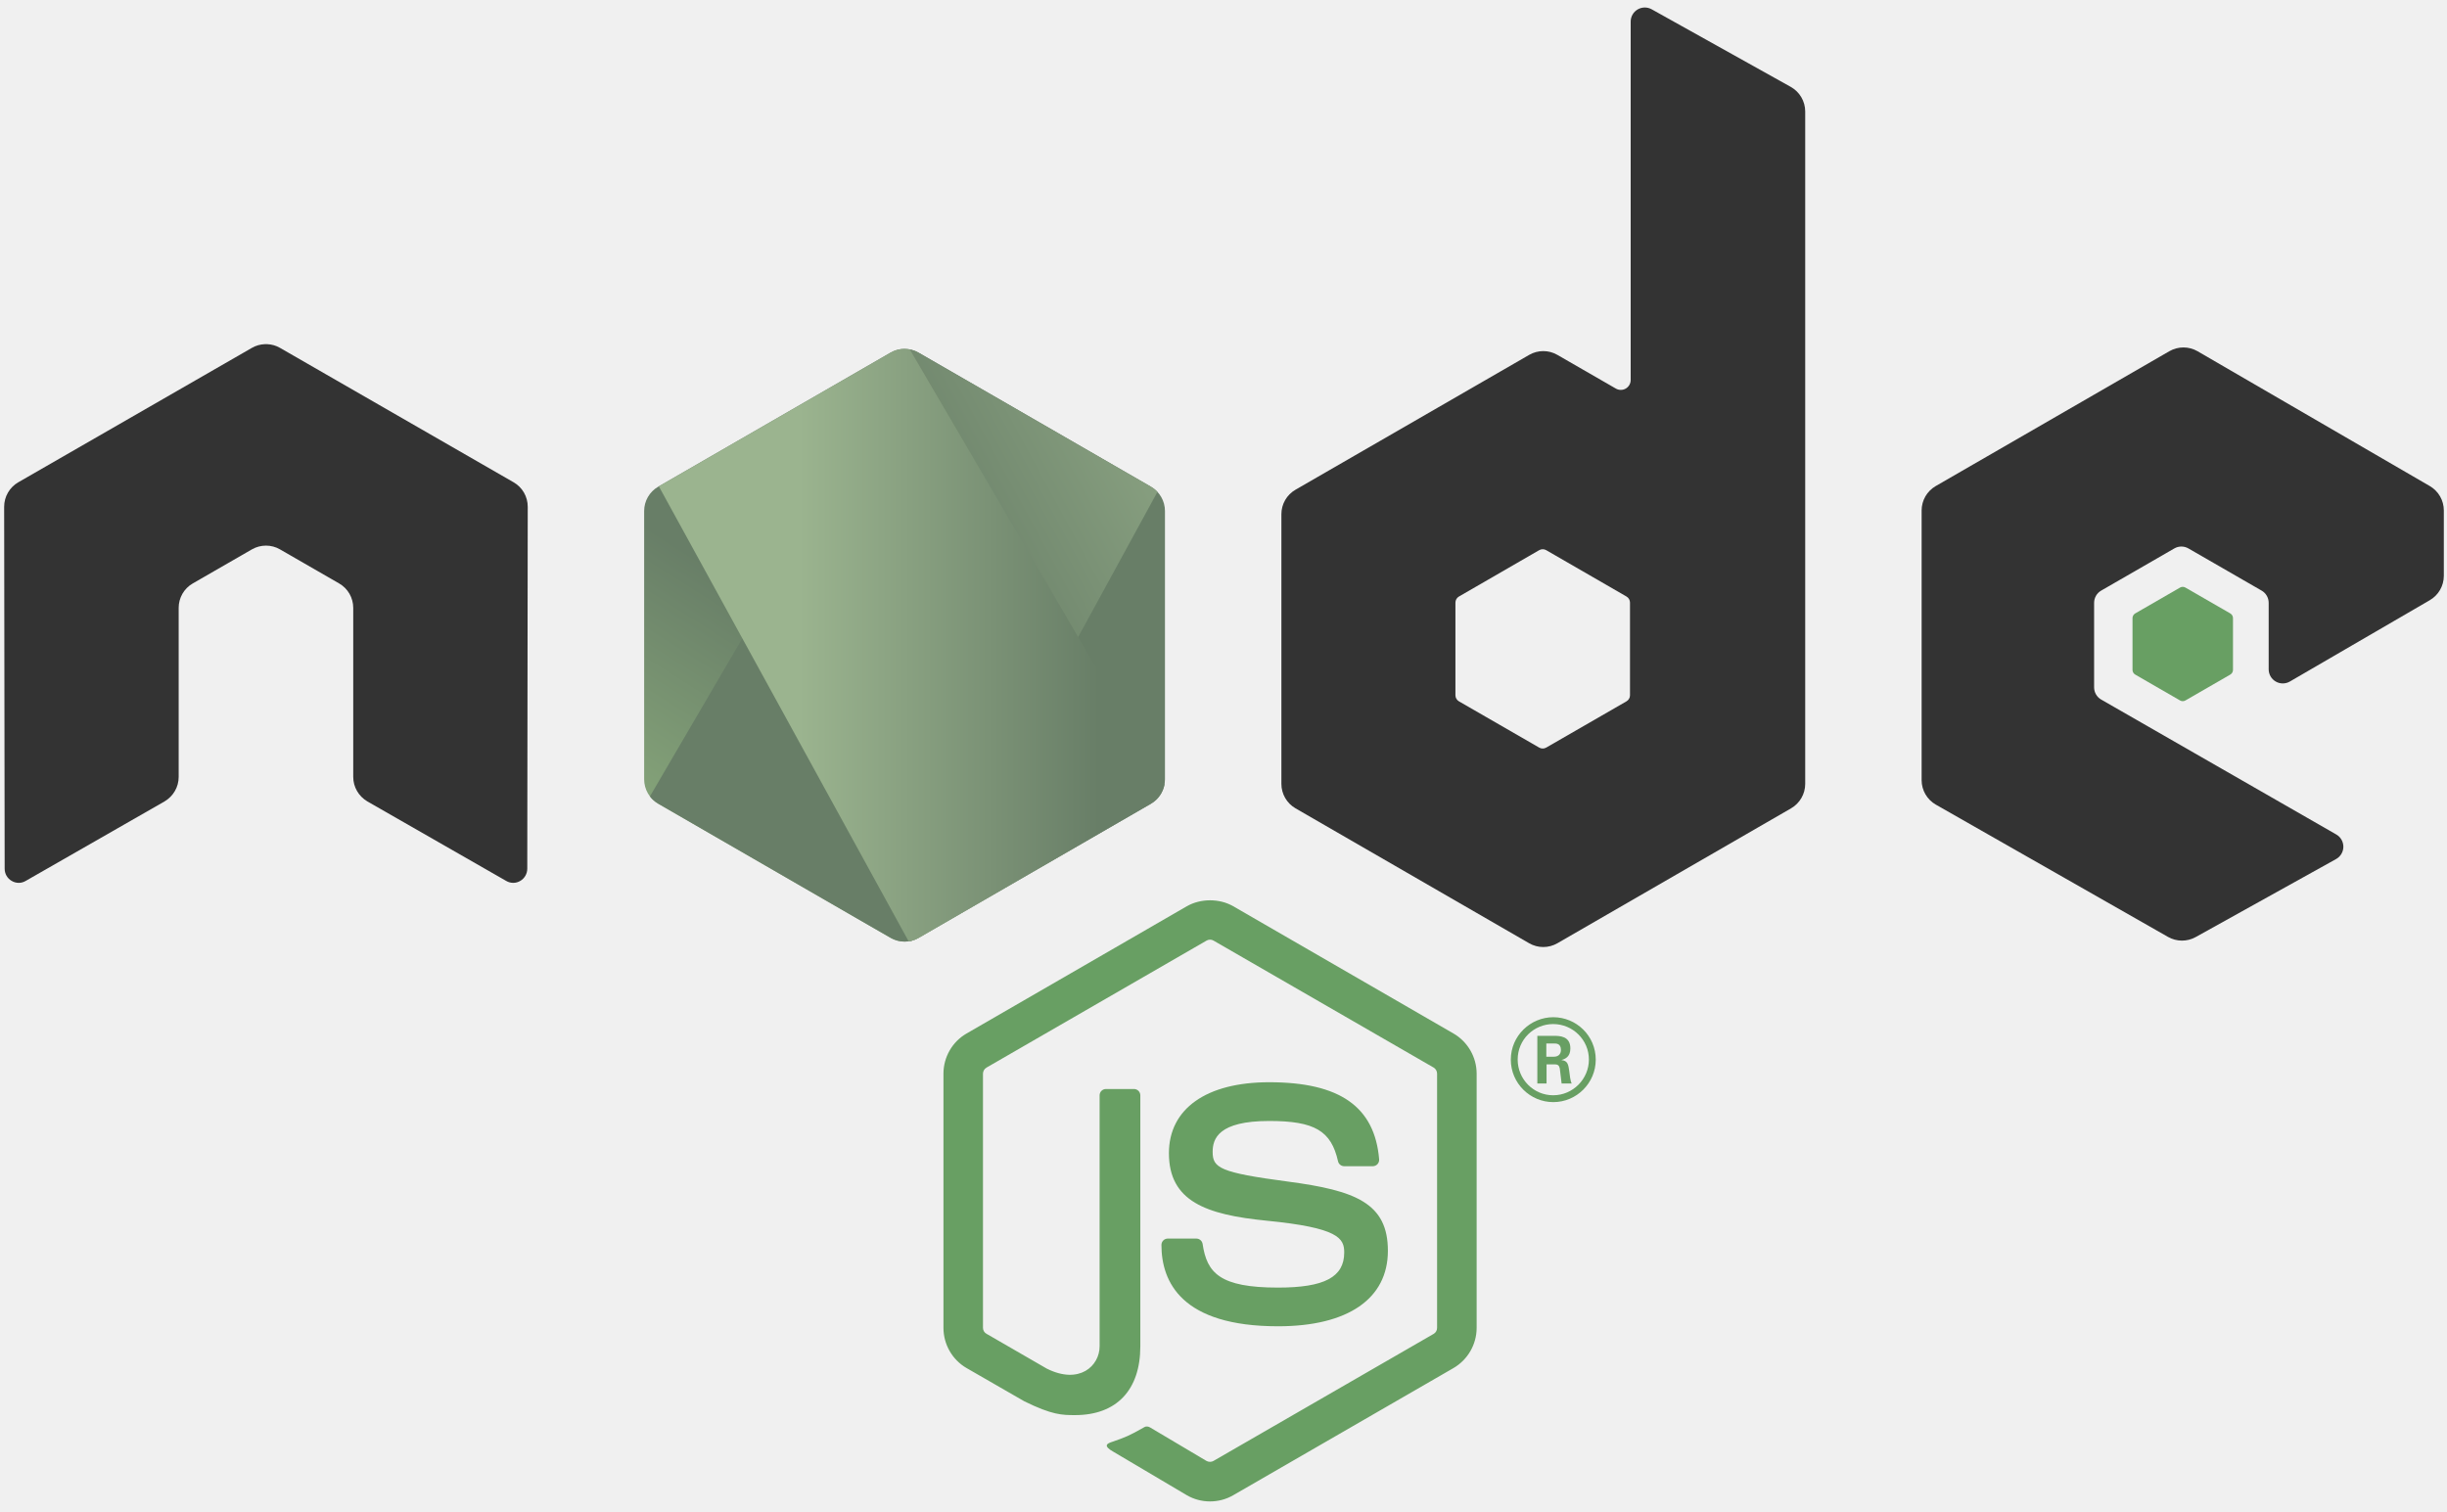
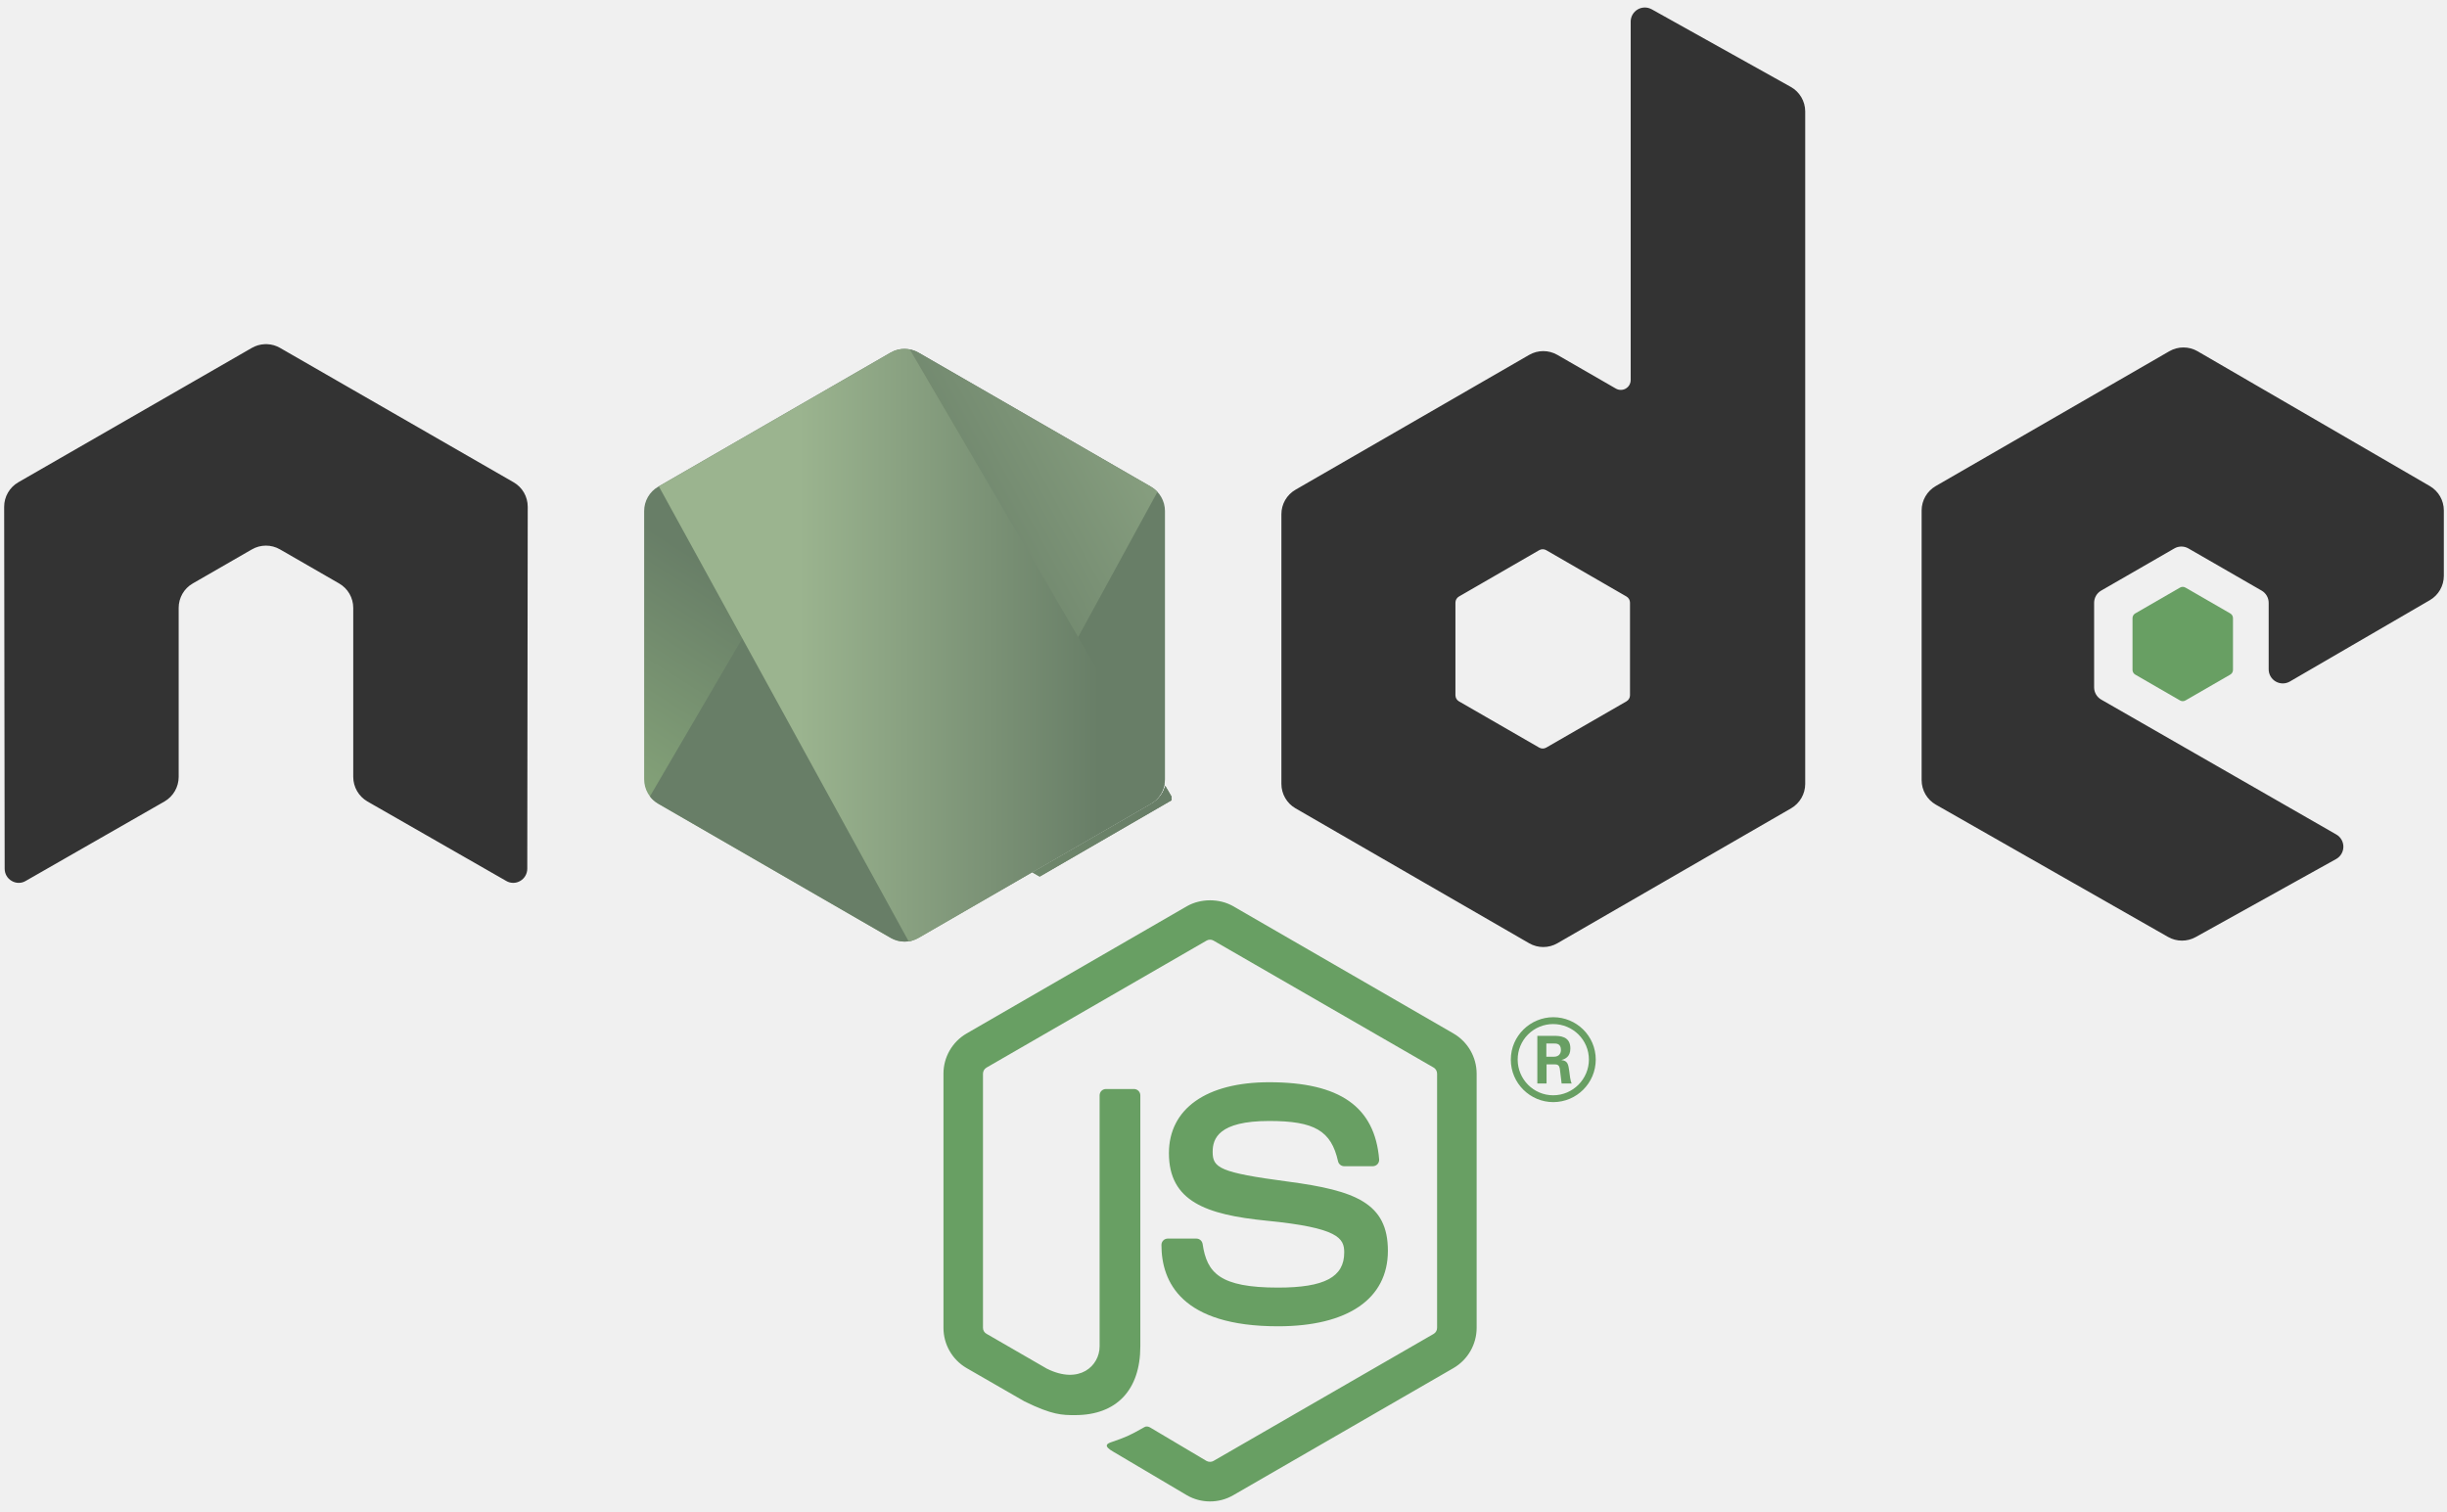
- <svg xmlns="http://www.w3.org/2000/svg" xmlns:xlink="http://www.w3.org/1999/xlink" width="280px" height="173px" viewBox="0 0 280 173" version="1.1">
+ <svg xmlns="http://www.w3.org/2000/svg" xmlns:xlink="http://www.w3.org/1999/xlink" width="280" height="173" viewBox="0 0 280 173">
  <defs>
-     <path d="M28.418,67.771 L1.829,52.427 C0.835,51.853 0.223,50.794 0.223,49.646 L0.223,18.935 C0.223,17.788 0.835,16.728 1.828,16.153 L28.417,0.797 C29.411,0.223 30.635,0.223 31.629,0.797 L58.212,16.153 C59.205,16.728 59.817,17.788 59.817,18.935 L59.817,49.647 C59.817,50.794 59.205,51.853 58.211,52.427 L31.629,67.771 C31.132,68.058 30.577,68.202 30.023,68.202 C29.469,68.202 28.914,68.058 28.418,67.771" id="path-1" />
-     <linearGradient x1="-4418.47%" y1="16.568%" x2="5323.229%" y2="16.568%" id="linearGradient-3">
+     <path d="M28.418 67.771L1.828 52.427a3.21 3.21 0 0 1-1.605-2.781V18.935c0-1.147.612-2.207 1.605-2.782L28.417.797a3.214 3.214 0 0 1 3.212 0l26.583 15.356a3.214 3.214 0 0 1 1.605 2.782v30.712a3.208 3.208 0 0 1-1.606 2.78L31.629 67.771a3.212 3.212 0 0 1-3.211 0" id="a" />
+     <linearGradient x1="-4418.47%" y1="16.568%" x2="5323.229%" y2="16.568%" id="c">
      <stop stop-color="#9BB48F" offset="0%" />
      <stop stop-color="#9BB48F" offset="9.192%" />
      <stop stop-color="#9BB48F" offset="30.263%" />
      <stop stop-color="#687E67" offset="86.244%" />
      <stop stop-color="#687E67" offset="100%" />
    </linearGradient>
-     <path d="M28.418,67.771 L1.829,52.427 C0.835,51.853 0.223,50.794 0.223,49.646 L0.223,18.935 C0.223,17.788 0.835,16.728 1.828,16.153 L28.417,0.797 C29.411,0.223 30.635,0.223 31.629,0.797 L58.212,16.153 C59.205,16.728 59.817,17.788 59.817,18.935 L59.817,49.647 C59.817,50.794 59.205,51.853 58.211,52.427 L31.629,67.771 C31.132,68.058 30.577,68.202 30.023,68.202 C29.469,68.202 28.914,68.058 28.418,67.771" id="path-4" />
-     <linearGradient x1="-9713.77%" y1="31.987%" x2="27.929%" y2="31.987%" id="linearGradient-6">
+     <path d="M28.418 67.771L1.828 52.427a3.21 3.21 0 0 1-1.605-2.781V18.935c0-1.147.612-2.207 1.605-2.782L28.417.797a3.214 3.214 0 0 1 3.212 0l26.583 15.356a3.214 3.214 0 0 1 1.605 2.782v30.712a3.208 3.208 0 0 1-1.606 2.78L31.629 67.771a3.212 3.212 0 0 1-3.211 0" id="d" />
+     <linearGradient x1="-9713.77%" y1="31.987%" x2="27.929%" y2="31.987%" id="f">
      <stop stop-color="#9BB48F" offset="0%" />
      <stop stop-color="#9BB48F" offset="9.192%" />
      <stop stop-color="#9BB48F" offset="30.263%" />
      <stop stop-color="#687E67" offset="86.244%" />
      <stop stop-color="#687E67" offset="100%" />
    </linearGradient>
-     <polygon id="path-7" points="0 378.635 378.635 378.635 378.635 0 0 0" />
-     <linearGradient x1="68.141%" y1="82.52%" x2="27.833%" y2="10.281%" id="linearGradient-9">
+     <path id="g" d="M0 378.635h378.635V0H0z" />
+     <linearGradient x1="68.141%" y1="82.52%" x2="27.833%" y2="10.281%" id="i">
      <stop stop-color="#687E67" offset="0%" />
      <stop stop-color="#687E67" offset="52.88%" />
      <stop stop-color="#83A178" offset="100%" />
    </linearGradient>
-     <linearGradient x1="43.204%" y1="44.778%" x2="159.268%" y2="118.3%" id="linearGradient-10">
+     <linearGradient x1="43.204%" y1="44.778%" x2="159.268%" y2="118.3%" id="j">
      <stop stop-color="#687E67" offset="0%" />
      <stop stop-color="#687E67" offset="13.756%" />
      <stop stop-color="#9BB48F" offset="69.737%" />
      <stop stop-color="#9BB48F" offset="90.808%" />
      <stop stop-color="#9BB48F" offset="100%" />
    </linearGradient>
-     <linearGradient x1="-4.533%" y1="49.998%" x2="101.719%" y2="49.998%" id="linearGradient-11">
+     <linearGradient x1="-4.533%" y1="49.998%" x2="101.719%" y2="49.998%" id="k">
      <stop stop-color="#9BB48F" offset="0%" />
      <stop stop-color="#9BB48F" offset="9.192%" />
      <stop stop-color="#9BB48F" offset="30.263%" />
      <stop stop-color="#687E67" offset="86.244%" />
      <stop stop-color="#687E67" offset="100%" />
    </linearGradient>
-     <path d="M28.418,67.771 L1.829,52.427 C0.835,51.853 0.223,50.794 0.223,49.646 L0.223,18.935 C0.223,17.788 0.835,16.728 1.828,16.153 L28.417,0.797 C29.411,0.223 30.635,0.223 31.629,0.797 L58.212,16.153 C59.205,16.728 59.817,17.788 59.817,18.935 L59.817,49.647 C59.817,50.794 59.205,51.853 58.211,52.427 L31.629,67.771 C31.132,68.058 30.577,68.202 30.023,68.202 C29.469,68.202 28.914,68.058 28.418,67.771" id="path-12" />
-     <linearGradient x1="-103.698%" y1="49.999%" x2="100.586%" y2="49.999%" id="linearGradient-14">
+     <path d="M28.418 67.771L1.828 52.427a3.21 3.21 0 0 1-1.605-2.781V18.935c0-1.147.612-2.207 1.605-2.782L28.417.797a3.214 3.214 0 0 1 3.212 0l26.583 15.356a3.214 3.214 0 0 1 1.605 2.782v30.712a3.208 3.208 0 0 1-1.606 2.78L31.629 67.771a3.212 3.212 0 0 1-3.211 0" id="l" />
+     <linearGradient x1="-103.698%" y1="49.999%" x2="100.586%" y2="49.999%" id="n">
      <stop stop-color="#9BB48F" offset="0%" />
      <stop stop-color="#9BB48F" offset="9.192%" />
      <stop stop-color="#9BB48F" offset="30.263%" />
      <stop stop-color="#687E67" offset="86.244%" />
      <stop stop-color="#687E67" offset="100%" />
    </linearGradient>
-     <path d="M28.418,67.771 L1.829,52.427 C0.835,51.853 0.223,50.794 0.223,49.646 L0.223,18.935 C0.223,17.788 0.835,16.728 1.828,16.153 L28.417,0.797 C29.411,0.223 30.635,0.223 31.629,0.797 L58.212,16.153 C59.205,16.728 59.817,17.788 59.817,18.935 L59.817,49.647 C59.817,50.794 59.205,51.853 58.211,52.427 L31.629,67.771 C31.132,68.058 30.577,68.202 30.023,68.202 C29.469,68.202 28.914,68.058 28.418,67.771" id="path-15" />
-     <linearGradient x1="130.347%" y1="311.036%" x2="4.358%" y2="-101.153%" id="linearGradient-17">
+     <path d="M28.418 67.771L1.828 52.427a3.21 3.21 0 0 1-1.605-2.781V18.935c0-1.147.612-2.207 1.605-2.782L28.417.797a3.214 3.214 0 0 1 3.212 0l26.583 15.356a3.214 3.214 0 0 1 1.605 2.782v30.712a3.208 3.208 0 0 1-1.606 2.78L31.629 67.771a3.212 3.212 0 0 1-3.211 0" id="o" />
+     <linearGradient x1="130.347%" y1="311.036%" x2="4.358%" y2="-101.153%" id="q">
      <stop stop-color="#687E67" offset="0%" />
      <stop stop-color="#687E67" offset="52.88%" />
      <stop stop-color="#83A178" offset="100%" />
    </linearGradient>
  </defs>
-   <g id="Page-1" stroke="none" stroke-width="1" fill="none" fill-rule="evenodd">
-     <g id="node-logo">
-       <g transform="translate(-49, -104)" id="svg3355">
-         <g>
-           <g id="g3363" transform="translate(189.5594, 190.4893) scale(-1, 1) rotate(-180) translate(-189.5594, -190.4893) translate(0.059446, 0.989302)">
-             <g id="g3449" transform="translate(122.4255, 167.8617)">
-               <g id="g3451-Clipped" transform="translate(-0, 0)">
-                 <mask id="mask-2" fill="white">
-                   <use xlink:href="#path-1" />
-                 </mask>
-                 <g id="path3455" />
-                 <g id="g3451" mask="url(#mask-2)">
-                   <g transform="translate(27.13554, 73.20285)" id="g3457">
-                     <g>
-                       <g id="g3459" fill-rule="nonzero" fill="url(#linearGradient-3)">
-                         <g id="g3465">
-                           <g id="g3467">
-                             <polygon id="path3481" points="0.396 0.209 0.03 -1.95399252e-13 0.518 -1.95399252e-13" />
-                           </g>
-                         </g>
-                       </g>
-                     </g>
-                   </g>
-                 </g>
-               </g>
-             </g>
-             <g id="g3509" transform="translate(122.4255, 167.8617)">
-               <g id="g3511-Clipped" transform="translate(-0, 0)">
-                 <mask id="mask-5" fill="white">
-                   <use xlink:href="#path-4" />
-                 </mask>
-                 <g id="path3515" />
-                 <g id="g3511" mask="url(#mask-5)">
-                   <g transform="translate(60.58167, 16.40753)" id="g3517">
-                     <g>
-                       <g id="g3519" fill-rule="nonzero" fill="url(#linearGradient-6)">
-                         <g id="g3525">
-                           <g id="g3527">
-                             <polygon id="path3541" points="0.176 0.24 0 0.541 0 0.138 0.176 0.24" />
-                           </g>
-                         </g>
-                       </g>
-                     </g>
-                   </g>
-                 </g>
-               </g>
-             </g>
-             <g id="g3590" transform="translate(-0, 0)">
-               <g id="g3365">
-                 <g id="g3367-Clipped">
-                   <mask id="mask-8" fill="white">
-                     <use xlink:href="#path-7" />
-                   </mask>
-                   <g id="path3371" />
-                   <g id="g3367" mask="url(#mask-8)">
-                     <g transform="translate(49.22261, 104.1247)">
-                       <g id="g3373" transform="translate(107.2505, 0.035087)">
-                         <path d="M30.922,0 C30.001,0 29.084,0.24 28.278,0.707 L19.861,5.688 C18.604,6.391 19.218,6.64 19.632,6.785 C21.309,7.366 21.648,7.501 23.438,8.516 C23.624,8.621 23.872,8.581 24.064,8.468 L30.531,4.629 C30.765,4.499 31.095,4.499 31.311,4.629 L56.522,19.18 C56.757,19.314 56.907,19.584 56.907,19.862 L56.907,48.956 C56.907,49.241 56.757,49.507 56.516,49.651 L31.316,64.189 C31.083,64.326 30.774,64.326 30.539,64.189 L5.345,49.647 C5.1,49.507 4.945,49.232 4.945,48.956 L4.945,19.862 C4.945,19.584 5.1,19.32 5.343,19.188 L12.249,15.198 C15.996,13.324 18.291,15.531 18.291,17.748 L18.291,46.473 C18.291,46.879 18.617,47.199 19.023,47.199 L22.22,47.199 C22.62,47.199 22.95,46.879 22.95,46.473 L22.95,17.748 C22.95,12.747 20.227,9.879 15.486,9.879 C14.028,9.879 12.881,9.879 9.679,11.457 L3.068,15.263 C1.434,16.207 0.423,17.972 0.423,19.862 L0.423,48.956 C0.423,50.846 1.434,52.611 3.068,53.551 L28.278,68.119 C29.873,69.021 31.993,69.021 33.576,68.119 L58.785,53.551 C60.418,52.607 61.433,50.846 61.433,48.956 L61.433,19.862 C61.433,17.972 60.418,16.213 58.785,15.263 L33.576,0.707 C32.77,0.24 31.856,0 30.922,0" id="path3375" fill="#689F63" fill-rule="nonzero" />
-                       </g>
-                       <g id="g3377" transform="translate(132.0765, 20.07929)">
-                         <path d="M13.883,0 C2.851,0 0.54,5.064 0.54,9.311 C0.54,9.715 0.865,10.038 1.268,10.038 L4.528,10.038 C4.892,10.038 5.196,9.776 5.252,9.42 C5.745,6.102 7.212,4.428 13.883,4.428 C19.194,4.428 21.455,5.629 21.455,8.447 C21.455,10.071 20.814,11.277 12.561,12.085 C5.662,12.768 1.396,14.292 1.396,19.81 C1.396,24.897 5.683,27.93 12.872,27.93 C20.949,27.93 24.945,25.127 25.451,19.113 C25.47,18.905 25.397,18.706 25.259,18.552 C25.121,18.407 24.928,18.319 24.725,18.319 L21.453,18.319 C21.114,18.319 20.814,18.56 20.745,18.889 C19.96,22.381 18.051,23.496 12.872,23.496 C7.074,23.496 6.4,21.476 6.4,19.962 C6.4,18.128 7.195,17.595 15.024,16.559 C22.772,15.535 26.452,14.085 26.452,8.639 C26.452,3.146 21.872,0 13.883,0" id="path3379" fill="#689F63" fill-rule="nonzero" />
-                       </g>
-                       <g id="g3381" transform="translate(172.2405, 45.24687)">
-                         <path d="M4.417,5.68 L5.265,5.68 C5.958,5.68 6.088,6.167 6.088,6.45 C6.088,7.197 5.573,7.197 5.29,7.197 L4.417,7.197 L4.417,5.68 Z M3.388,8.071 L5.265,8.071 C5.908,8.071 7.168,8.071 7.168,6.63 C7.168,5.627 6.525,5.422 6.138,5.293 C6.885,5.242 6.936,4.753 7.038,4.06 C7.091,3.623 7.168,2.876 7.321,2.62 L6.165,2.62 C6.138,2.876 5.958,4.265 5.958,4.342 C5.883,4.651 5.778,4.804 5.393,4.804 L4.443,4.804 L4.443,2.62 L3.388,2.62 L3.388,8.071 Z M1.139,5.358 C1.139,3.095 2.965,1.27 5.201,1.27 C7.464,1.27 9.289,3.134 9.289,5.358 C9.289,7.62 7.438,9.42 5.201,9.42 C2.99,9.42 1.139,7.647 1.139,5.358 L1.139,5.358 Z M10.072,5.344 C10.072,2.671 7.886,0.486 5.213,0.486 C2.565,0.486 0.354,2.645 0.354,5.344 C0.354,8.095 2.617,10.204 5.213,10.204 C7.836,10.204 10.072,8.095 10.072,5.344 L10.072,5.344 Z" id="path3383" fill="#689F63" fill-rule="nonzero" />
-                       </g>
-                       <g id="g3385" transform="translate(0.153221, 70.32074)">
-                         <path d="M59.951,43.543 C59.951,44.705 59.339,45.773 58.336,46.348 L31.608,61.73 C31.156,61.997 30.649,62.135 30.137,62.156 L29.86,62.156 C29.349,62.135 28.843,61.997 28.384,61.73 L1.656,46.348 C0.659,45.773 0.04,44.705 0.04,43.543 L0.098,2.124 C0.098,1.547 0.398,1.012 0.904,0.729 C1.4,0.432 2.014,0.432 2.508,0.729 L18.393,9.825 C19.397,10.421 20.009,11.475 20.009,12.626 L20.009,31.977 C20.009,33.131 20.62,34.198 21.621,34.772 L28.384,38.668 C28.889,38.958 29.44,39.101 30.002,39.101 C30.553,39.101 31.118,38.958 31.608,38.668 L38.37,34.772 C39.371,34.198 39.984,33.131 39.984,31.977 L39.984,12.626 C39.984,11.475 40.604,10.415 41.602,9.825 L57.483,0.729 C57.98,0.432 58.603,0.432 59.096,0.729 C59.588,1.012 59.898,1.547 59.898,2.124 L59.951,43.543 Z" id="path3387" fill="#333333" />
-                       </g>
-                       <g id="g3389" transform="translate(145.8436, 63.26802)">
-                         <path d="M40.388,29.029 C40.388,28.741 40.234,28.474 39.984,28.331 L30.803,23.039 C30.554,22.895 30.247,22.895 29.997,23.039 L20.817,28.331 C20.566,28.474 20.413,28.741 20.413,29.029 L20.413,39.63 C20.413,39.918 20.566,40.185 20.816,40.329 L29.996,45.631 C30.247,45.776 30.554,45.776 30.805,45.631 L39.985,40.329 C40.234,40.185 40.388,39.918 40.388,39.63 L40.388,29.029 Z M42.868,107.534 C42.368,107.812 41.758,107.806 41.264,107.516 C40.771,107.226 40.467,106.696 40.467,106.124 L40.467,65.105 C40.467,64.702 40.251,64.328 39.903,64.126 C39.554,63.924 39.123,63.924 38.773,64.126 L32.078,67.983 C31.08,68.56 29.851,68.558 28.852,67.983 L2.113,52.551 C1.114,51.975 0.499,50.909 0.499,49.755 L0.499,18.886 C0.499,17.733 1.114,16.668 2.112,16.089 L28.85,0.647 C29.85,0.07 31.08,0.07 32.08,0.647 L58.822,16.089 C59.821,16.668 60.437,17.733 60.437,18.886 L60.437,95.835 C60.437,97.005 59.803,98.084 58.781,98.655 L42.868,107.534 Z" id="path3391" fill="#333333" />
-                       </g>
-                       <g id="g3393" transform="translate(219.0602, 64.04934)">
-                         <path d="M58.688,39.126 C59.683,39.703 60.295,40.767 60.295,41.917 L60.295,49.398 C60.295,50.548 59.683,51.613 58.687,52.19 L32.12,67.615 C31.121,68.197 29.887,68.197 28.885,67.62 L2.156,52.189 C1.157,51.612 0.541,50.547 0.541,49.393 L0.541,18.532 C0.541,17.371 1.164,16.3 2.172,15.727 L28.735,0.591 C29.715,0.032 30.916,0.025 31.901,0.573 L47.968,9.503 C48.478,9.787 48.795,10.322 48.799,10.903 C48.802,11.486 48.492,12.025 47.988,12.314 L21.089,27.753 C20.587,28.041 20.278,28.576 20.278,29.154 L20.278,38.825 C20.278,39.402 20.586,39.936 21.086,40.224 L29.458,45.05 C29.956,45.338 30.571,45.338 31.07,45.05 L39.445,40.224 C39.945,39.936 40.253,39.402 40.253,38.825 L40.253,31.216 C40.253,30.638 40.562,30.104 41.062,29.816 C41.563,29.527 42.179,29.53 42.679,29.819 L58.688,39.126 Z" id="path3395" fill="#333333" />
-                       </g>
-                       <g id="g3397" transform="translate(243.4892, 91.36826)">
-                         <path d="M5.68,13.252 C5.871,13.363 6.107,13.363 6.299,13.252 L11.43,10.293 C11.622,10.182 11.74,9.977 11.74,9.756 L11.74,3.831 C11.74,3.609 11.622,3.405 11.43,3.294 L6.299,0.334 C6.107,0.223 5.871,0.223 5.68,0.334 L0.553,3.294 C0.361,3.405 0.243,3.609 0.243,3.831 L0.243,9.756 C0.243,9.977 0.361,10.182 0.553,10.293 L5.68,13.252 Z" id="path3399" fill="#689F63" />
-                       </g>
-                     </g>
-                   </g>
-                 </g>
-               </g>
-               <g id="g3401" transform="translate(122.4255, 167.8617)" fill-rule="nonzero" fill="url(#linearGradient-9)">
-                 <g id="g3403" transform="translate(0, 0)">
-                   <g id="g3409">
-                     <g id="g3411">
-                       <path d="M28.418,67.771 L1.829,52.427 C0.834,51.853 0.223,50.794 0.223,49.646 L0.223,49.646 L0.223,18.935 C0.223,17.788 0.834,16.728 1.828,16.153 L1.828,16.153 L28.417,0.797 C29.411,0.223 30.635,0.223 31.629,0.797 L31.629,0.797 L58.212,16.153 C59.205,16.728 59.817,17.788 59.817,18.935 L59.817,18.935 L59.817,49.647 C59.817,50.794 59.205,51.853 58.211,52.427 L58.211,52.427 L31.629,67.771 C31.132,68.058 30.577,68.202 30.023,68.202 L30.023,68.202 C29.469,68.202 28.914,68.058 28.418,67.771" id="path3421" />
-                     </g>
-                   </g>
-                 </g>
-               </g>
-               <g id="g3423" transform="translate(123.0565, 167.8617)" fill-rule="nonzero" fill="url(#linearGradient-10)">
-                 <g id="g3425" transform="translate(0, 0)">
-                   <g id="g3431">
-                     <g id="g3433">
-                       <path d="M0.252,16.984 C0.505,16.653 0.824,16.369 1.197,16.153 L1.197,16.153 L24.005,2.98 L27.803,0.797 C28.371,0.47 29.019,0.331 29.655,0.377 L29.655,0.377 C29.868,0.395 30.08,0.434 30.287,0.494 L30.287,0.494 L58.325,51.835 C58.11,52.066 57.861,52.266 57.58,52.427 L57.58,52.427 L40.17,62.477 L30.97,67.771 C30.707,67.923 30.425,68.032 30.135,68.103 L30.135,68.103 L0.252,16.984 Z" id="path3447" />
-                     </g>
-                   </g>
-                 </g>
-               </g>
-               <g id="g3483" transform="translate(124.3186, 167.8617)" fill-rule="nonzero" fill="url(#linearGradient-11)">
-                 <g id="g3485" transform="translate(0, 0)">
-                   <g id="g3491">
-                     <g id="g3493">
-                       <path d="M27.808,68.185 C27.363,68.14 26.925,68.002 26.525,67.771 L26.525,67.771 L0.011,52.471 L28.594,0.401 C28.99,0.458 29.378,0.591 29.736,0.797 L29.736,0.797 L56.319,16.153 C57.14,16.628 57.7,17.435 57.87,18.347 L57.87,18.347 L28.729,68.132 C28.514,68.175 28.295,68.196 28.076,68.196 L28.076,68.196 C27.986,68.196 27.897,68.192 27.808,68.185" id="path3507" />
-                     </g>
-                   </g>
-                 </g>
-               </g>
-               <g id="g3543" transform="translate(122.4255, 167.8617)">
-                 <g id="g3545-Clipped" transform="translate(0, 0)">
-                   <mask id="mask-13" fill="white">
-                     <use xlink:href="#path-12" />
-                   </mask>
-                   <g id="path3549" />
-                   <g id="g3545" mask="url(#mask-13)">
-                     <g transform="translate(30.29083, -0.631059)" id="g3551">
-                       <g>
-                         <g id="g3553" fill-rule="nonzero" fill="url(#linearGradient-14)">
-                           <g id="g3559">
-                             <g id="g3561">
-                               <path d="M27.988,16.784 L1.372,1.429 C1.006,1.217 0.606,1.085 0.198,1.029 L0.728,0.064 L30.291,17.176 L30.291,17.579 L29.56,18.828 C29.341,17.978 28.763,17.233 27.988,16.784" id="path3575" />
-                             </g>
-                           </g>
-                         </g>
-                       </g>
-                     </g>
-                   </g>
-                 </g>
-               </g>
-               <g id="g3577" transform="translate(122.4255, 167.8617)">
-                 <g id="g3579-Clipped" transform="translate(0, 0)">
-                   <mask id="mask-16" fill="white">
-                     <use xlink:href="#path-15" />
-                   </mask>
-                   <g id="path3583" />
-                   <g id="g3579" mask="url(#mask-16)">
-                     <g transform="translate(30.29083, -0.631059)" id="g3585">
-                       <g>
-                         <g id="g3587" fill-rule="nonzero" fill="url(#linearGradient-17)">
-                           <g id="g3593">
-                             <g id="g3595">
-                               <path d="M27.988,16.784 L1.372,1.429 C1.006,1.217 0.606,1.085 0.198,1.029 L0.728,0.064 L30.291,17.176 L30.291,17.579 L29.56,18.828 C29.341,17.978 28.763,17.233 27.988,16.784" id="path3605" />
-                             </g>
-                           </g>
-                         </g>
-                       </g>
-                     </g>
-                   </g>
-                 </g>
-               </g>
-             </g>
-           </g>
-         </g>
+   <g fill="none" fill-rule="evenodd">
+     <g transform="matrix(1 0 0 -1 73.485 108.128)">
+       <mask id="b" fill="#fff">
+         <use xlink:href="#a" />
+       </mask>
+       <path d="M.396.209L.03 0h.488z" fill-rule="nonzero" fill="url(#c)" transform="translate(27.136 73.203)" mask="url(#b)" />
+     </g>
+     <g transform="matrix(1 0 0 -1 73.485 108.128)">
+       <mask id="e" fill="#fff">
+         <use xlink:href="#d" />
+       </mask>
+       <path d="M.176.24L0 .54V.139L.176.24z" fill-rule="nonzero" fill="url(#f)" transform="translate(60.582 16.408)" mask="url(#e)" />
+     </g>
+     <g transform="matrix(1 0 0 -1 -48.94 275.99)">
+       <mask id="h" fill="#fff">
+         <use xlink:href="#g" />
+       </mask>
+       <g mask="url(#h)">
+         <path d="M187.395 104.16c-.921 0-1.838.24-2.644.707l-8.417 4.98c-1.257.704-.643.953-.229 1.097 1.677.582 2.017.717 3.806 1.731.186.106.434.065.626-.048l6.467-3.838c.234-.13.565-.13.78 0l25.211 14.55a.794.794 0 0 1 .385.683v29.094c0 .285-.15.55-.391.695l-25.2 14.538a.789.789 0 0 1-.777 0l-25.194-14.542a.81.81 0 0 1-.4-.69v-29.095c0-.279.155-.542.398-.674l6.906-3.99c3.747-1.874 6.042.333 6.042 2.55v28.725c0 .406.326.726.732.726h3.197c.4 0 .73-.32.73-.726v-28.725c0-5.001-2.723-7.87-7.464-7.87-1.457 0-2.605 0-5.807 1.579l-6.611 3.806a5.324 5.324 0 0 0-2.644 4.599v29.094a5.312 5.312 0 0 0 2.644 4.595l25.21 14.568c1.595.902 3.716.902 5.298 0l25.21-14.568a5.322 5.322 0 0 0 2.647-4.595v-29.094a5.337 5.337 0 0 0-2.648-4.6l-25.209-14.555a5.285 5.285 0 0 0-2.654-.707" fill="#689F63" fill-rule="nonzero" />
+         <path d="M195.182 124.204c-11.032 0-13.343 5.064-13.343 9.311 0 .404.325.727.729.727h3.259a.73.73 0 0 0 .724-.618c.493-3.318 1.96-4.992 8.631-4.992 5.311 0 7.572 1.201 7.572 4.019 0 1.624-.64 2.83-8.894 3.638-6.898.683-11.165 2.207-11.165 7.725 0 5.087 4.287 8.12 11.476 8.12 8.077 0 12.073-2.803 12.58-8.817a.738.738 0 0 0-.193-.561.743.743 0 0 0-.534-.233h-3.272a.726.726 0 0 0-.707.57c-.786 3.492-2.694 4.607-7.874 4.607-5.798 0-6.472-2.02-6.472-3.534 0-1.834.795-2.367 8.624-3.403 7.748-1.024 11.428-2.474 11.428-7.92 0-5.493-4.58-8.639-12.569-8.639M225.88 155.051h.848c.693 0 .823.488.823.77 0 .747-.515.747-.798.747h-.872v-1.517zm-1.03 2.391h1.878c.643 0 1.903 0 1.903-1.44 0-1.003-.643-1.208-1.03-1.337.748-.051.798-.54.9-1.234.053-.436.13-1.183.283-1.44h-1.155c-.028.257-.208 1.646-.208 1.722-.075.31-.18.463-.565.463h-.95v-2.184h-1.055v5.45zm-2.248-2.712c0-2.263 1.826-4.089 4.062-4.089 2.263 0 4.088 1.864 4.088 4.089 0 2.262-1.85 4.061-4.088 4.061a4.053 4.053 0 0 1-4.062-4.061zm8.933-.014a4.872 4.872 0 0 0-4.859-4.858c-2.648 0-4.859 2.159-4.859 4.858 0 2.75 2.263 4.86 4.86 4.86 2.622 0 4.858-2.11 4.858-4.86z" fill="#689F63" fill-rule="nonzero" />
+         <path d="M109.326 217.989c0 1.161-.611 2.23-1.614 2.805l-26.728 15.382a3.14 3.14 0 0 1-1.471.425h-.277a3.188 3.188 0 0 1-1.476-.425l-26.728-15.382a3.239 3.239 0 0 1-1.616-2.805l.058-41.42c0-.576.3-1.112.806-1.395a1.553 1.553 0 0 1 1.604 0l15.885 9.096a3.253 3.253 0 0 1 1.616 2.802v19.35c0 1.154.61 2.222 1.612 2.795l6.763 3.896a3.213 3.213 0 0 0 3.224 0l6.761-3.896a3.219 3.219 0 0 0 1.615-2.794v-19.351a3.26 3.26 0 0 1 1.618-2.802l15.88-9.096a1.571 1.571 0 0 1 1.614 0c.492.283.802.819.802 1.395l.052 41.42zM235.454 196.421a.805.805 0 0 0-.404-.697l-9.18-5.293a.81.81 0 0 0-.806 0l-9.181 5.293a.804.804 0 0 0-.404.697v10.602c0 .287.153.554.403.699l9.18 5.302c.25.145.558.145.809 0l9.18-5.302a.81.81 0 0 0 .403-.7v-10.6zm2.48 78.506a1.616 1.616 0 0 1-2.401-1.41v-41.02a1.13 1.13 0 0 0-1.694-.979l-6.695 3.858a3.228 3.228 0 0 1-3.226 0l-26.738-15.432a3.228 3.228 0 0 1-1.615-2.796v-30.869c0-1.153.615-2.219 1.613-2.797l26.738-15.442a3.23 3.23 0 0 1 3.23 0l26.742 15.442a3.233 3.233 0 0 1 1.615 2.797v76.949a3.23 3.23 0 0 1-1.656 2.82l-15.912 8.88zM326.971 207.3a3.228 3.228 0 0 1 1.607 2.792v7.48c0 1.15-.612 2.215-1.608 2.793l-26.567 15.425c-1 .58-2.233.581-3.235.004l-26.73-15.431a3.228 3.228 0 0 1-1.614-2.796v-30.86c0-1.162.623-2.233 1.63-2.806l26.564-15.136c.98-.56 2.18-.566 3.166-.018l16.067 8.93a1.613 1.613 0 0 1 .02 2.812l-26.899 15.438a1.615 1.615 0 0 0-.811 1.4V207c0 .577.308 1.111.808 1.399l8.372 4.826a1.612 1.612 0 0 0 1.611 0l8.376-4.826c.5-.288.807-.822.807-1.399v-7.609a1.615 1.615 0 0 1 2.426-1.396l16.01 9.306z" fill="#333" />
+         <path d="M298.391 208.745a.618.618 0 0 0 .62 0l5.13-2.96a.62.62 0 0 0 .31-.536v-5.925a.62.62 0 0 0-.31-.537l-5.13-2.96a.618.618 0 0 0-.62 0l-5.126 2.96a.62.62 0 0 0-.31.537v5.925a.62.62 0 0 0 .31.537l5.126 2.96z" fill="#689F63" />
      </g>
+     </g>
+     <path d="M28.418 67.771L1.828 52.427a3.209 3.209 0 0 1-1.605-2.781V18.935c0-1.147.611-2.207 1.605-2.782L28.417.797a3.214 3.214 0 0 1 3.212 0l26.583 15.356a3.214 3.214 0 0 1 1.605 2.782v30.712a3.208 3.208 0 0 1-1.606 2.78L31.629 67.771a3.21 3.21 0 0 1-3.21 0" transform="matrix(1 0 0 -1 73.485 108.128)" fill-rule="nonzero" fill="url(#i)" />
+     <path d="M.252 16.984c.253-.331.572-.615.945-.83L24.005 2.98 27.803.797a3.236 3.236 0 0 1 1.852-.42c.213.018.425.057.632.117l28.038 51.341c-.215.23-.464.43-.745.592l-17.41 10.05-9.2 5.294c-.263.152-.545.261-.835.332L.252 16.984z" transform="matrix(1 0 0 -1 74.116 108.128)" fill-rule="nonzero" fill="url(#j)" />
+     <path d="M27.808 68.185a3.2 3.2 0 0 1-1.283-.414L.01 52.471 28.594.401c.396.057.784.19 1.142.396L56.32 16.153a3.216 3.216 0 0 1 1.551 2.194L28.729 68.132a3.341 3.341 0 0 1-.653.064c-.09 0-.18-.004-.268-.011" transform="matrix(1 0 0 -1 75.378 108.128)" fill-rule="nonzero" fill="url(#k)" />
+     <g transform="matrix(1 0 0 -1 73.485 108.128)">
+       <mask id="m" fill="#fff">
+         <use xlink:href="#l" />
+       </mask>
+       <path d="M27.988 16.784L1.372 1.43a3.208 3.208 0 0 0-1.174-.4l.53-.965L30.29 17.176v.403l-.73 1.25a3.36 3.36 0 0 0-1.573-2.045" fill-rule="nonzero" fill="url(#n)" transform="translate(30.29 -.631)" mask="url(#m)" />
+     </g>
+     <g transform="matrix(1 0 0 -1 73.485 108.128)">
+       <mask id="p" fill="#fff">
+         <use xlink:href="#o" />
+       </mask>
+       <path d="M27.988 16.784L1.372 1.43a3.208 3.208 0 0 0-1.174-.4l.53-.965L30.29 17.176v.403l-.73 1.25a3.36 3.36 0 0 0-1.573-2.045" fill-rule="nonzero" fill="url(#q)" transform="translate(30.29 -.631)" mask="url(#p)" />
    </g>
  </g>
</svg>
